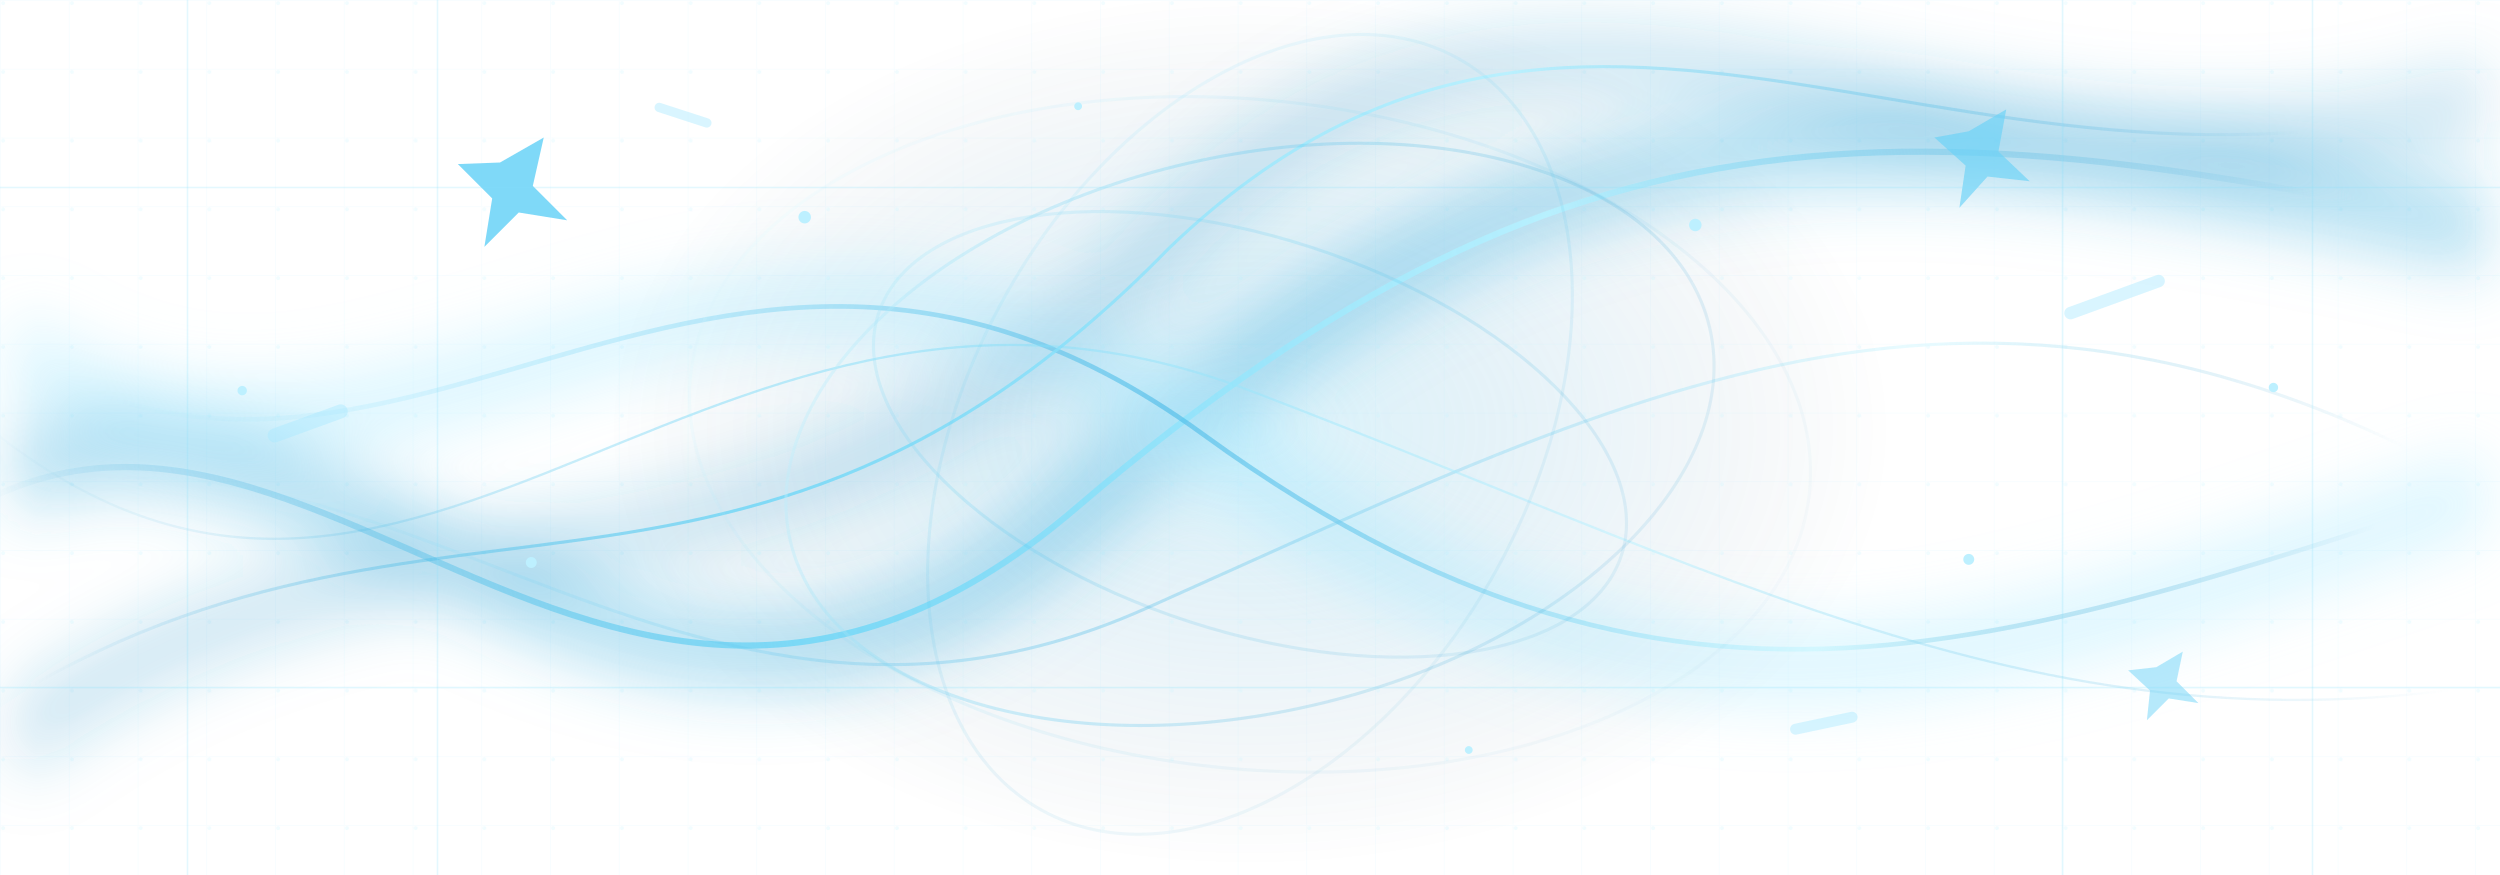
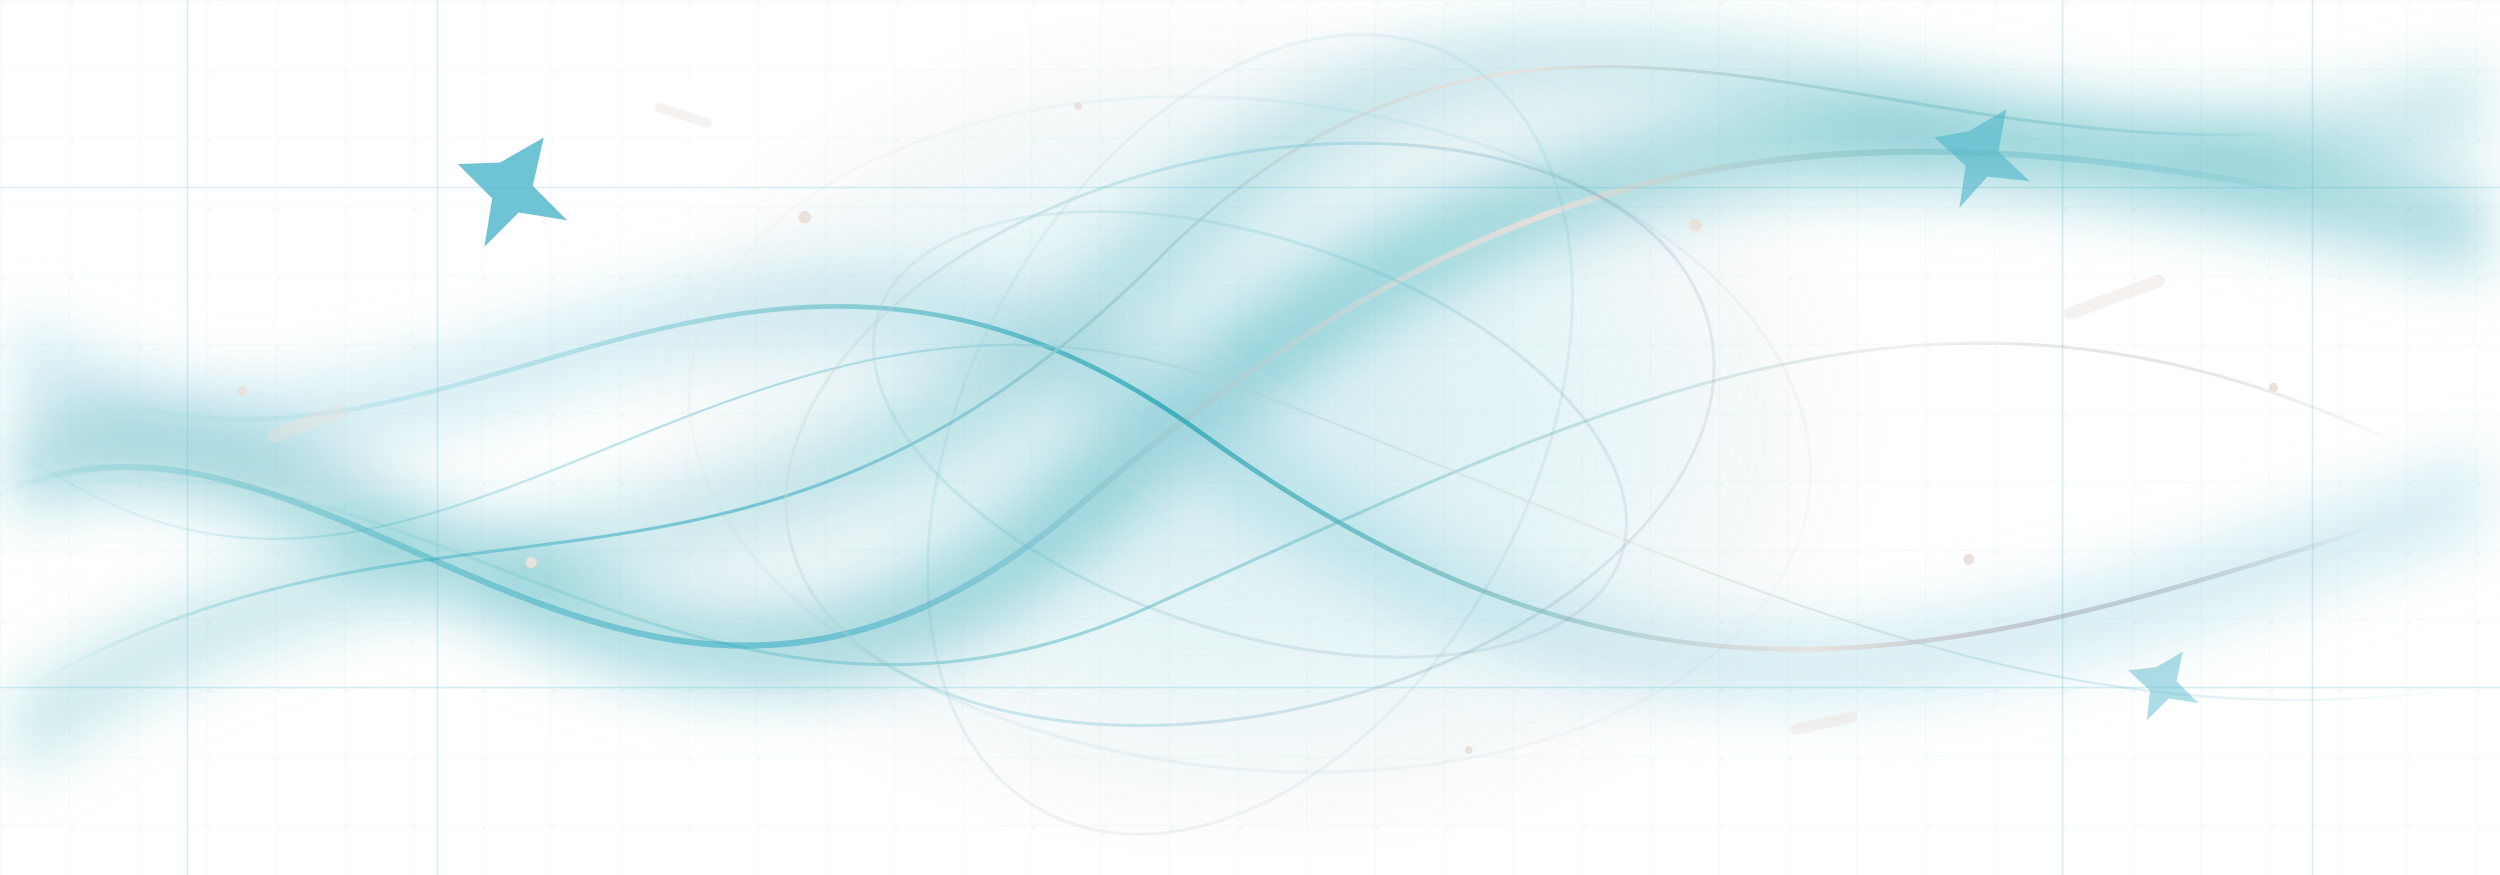
<svg xmlns="http://www.w3.org/2000/svg" width="1600" height="560" viewBox="0 0 1600 560" fill="none">
  <defs>
    <linearGradient id="beamA" x1="30" y1="470" x2="1470" y2="80" gradientUnits="userSpaceOnUse">
-       <stop stop-color="#2A9FD5" stop-opacity="0" />
-       <stop offset=".32" stop-color="#65D5F7" stop-opacity=".75" />
-       <stop offset=".68" stop-color="#B7F1FF" stop-opacity=".92" />
-       <stop offset="1" stop-color="#2A9FD5" stop-opacity="0" />
+       <stop stop-color="#0095A4" stop-opacity="0" />
+       <stop offset=".32" stop-color="#55B8CC" stop-opacity=".75" />
+       <stop offset=".68" stop-color="#E9E1DB" stop-opacity=".92" />
+       <stop offset="1" stop-color="#0095A4" stop-opacity="0" />
    </linearGradient>
    <linearGradient id="beamB" x1="150" y1="20" x2="1450" y2="520" gradientUnits="userSpaceOnUse">
-       <stop stop-color="#8BE5FF" stop-opacity="0" />
-       <stop offset=".46" stop-color="#47B9E7" stop-opacity=".6" />
-       <stop offset=".78" stop-color="#D0F7FF" stop-opacity=".85" />
-       <stop offset="1" stop-color="#2C9CCD" stop-opacity="0" />
+       <stop stop-color="#55B8CC" stop-opacity="0" />
+       <stop offset=".46" stop-color="#0095A4" stop-opacity=".6" />
+       <stop offset=".78" stop-color="#E9E1DB" stop-opacity=".85" />
+       <stop offset="1" stop-color="#3F4A75" stop-opacity="0" />
    </linearGradient>
    <radialGradient id="core" cx="0" cy="0" r="1" gradientTransform="matrix(0 280 -410 0 800 275)" gradientUnits="userSpaceOnUse">
-       <stop stop-color="#64CFF1" stop-opacity=".22" />
-       <stop offset=".58" stop-color="#1C82B7" stop-opacity=".08" />
-       <stop offset="1" stop-color="#0A2B44" stop-opacity="0" />
+       <stop stop-color="#55B8CC" stop-opacity=".22" />
+       <stop offset=".58" stop-color="#0095A4" stop-opacity=".08" />
+       <stop offset="1" stop-color="#3F4A75" stop-opacity="0" />
    </radialGradient>
    <linearGradient id="ring" x1="520" y1="110" x2="1080" y2="455" gradientUnits="userSpaceOnUse">
-       <stop stop-color="#D7F8FF" stop-opacity=".75" />
-       <stop offset=".42" stop-color="#58C7EE" stop-opacity=".5" />
-       <stop offset="1" stop-color="#1689C1" stop-opacity=".12" />
+       <stop stop-color="#E9E1DB" stop-opacity=".75" />
+       <stop offset=".42" stop-color="#55B8CC" stop-opacity=".5" />
+       <stop offset="1" stop-color="#3F4A75" stop-opacity=".12" />
    </linearGradient>
    <pattern id="grid" width="44" height="44" patternUnits="userSpaceOnUse">
-       <path d="M44 0H0V44" stroke="#8ADFFF" stroke-opacity=".11" stroke-width="1" />
-       <circle cx="2" cy="2" r="1.25" fill="#C4F2FF" fill-opacity=".35" />
+       <path d="M44 0H0V44" stroke="#55B8CC" stroke-opacity=".11" stroke-width="1" />
+       <circle cx="2" cy="2" r="1.25" fill="#E9E1DB" fill-opacity=".35" />
    </pattern>
    <filter id="blur24" x="-30%" y="-30%" width="160%" height="160%">
      <feGaussianBlur stdDeviation="24" />
    </filter>
    <filter id="blur8" x="-30%" y="-30%" width="160%" height="160%">
      <feGaussianBlur stdDeviation="8" />
    </filter>
  </defs>
  <rect width="1600" height="560" fill="url(#core)" />
  <rect width="1600" height="560" fill="url(#grid)" opacity=".62" />
  <g opacity=".52" filter="url(#blur24)">
-     <path d="M-120 420C140 40 360 630 690 325C1010 28 1220 60 1730 180" stroke="#2BA8DB" stroke-width="34" stroke-linecap="round" />
-     <path d="M-80 150C210 470 430 20 770 278C1110 545 1330 390 1700 280" stroke="#7ADFFF" stroke-width="24" stroke-linecap="round" />
-     <path d="M-50 520C245 255 460 455 750 150C1025 -120 1290 210 1660 35" stroke="#1E91C9" stroke-width="19" stroke-linecap="round" />
+     <path d="M-120 420C140 40 360 630 690 325C1010 28 1220 60 1730 180" stroke="#0095A4" stroke-width="34" stroke-linecap="round" />
+     <path d="M-80 150C210 470 430 20 770 278C1110 545 1330 390 1700 280" stroke="#55B8CC" stroke-width="24" stroke-linecap="round" />
+     <path d="M-50 520C245 255 460 455 750 150C1025 -120 1290 210 1660 35" stroke="#0095A4" stroke-width="19" stroke-linecap="round" />
  </g>
  <g stroke-linecap="round">
    <path d="M-130 430C145 62 350 617 690 324C1015 47 1230 57 1720 177" stroke="url(#beamA)" stroke-width="4" />
    <path d="M-80 150C210 463 425 27 770 278C1104 521 1330 390 1700 280" stroke="url(#beamB)" stroke-width="3" />
    <path d="M-80 508C240 247 452 462 748 159C1034 -116 1290 207 1685 30" stroke="url(#beamA)" stroke-width="2" />
    <path d="M-85 360C205 175 405 535 732 390C1075 237 1305 108 1680 370" stroke="url(#beamB)" stroke-width="2" opacity=".55" />
    <path d="M-50 235C248 535 435 110 800 250C1135 378 1340 500 1660 425" stroke="url(#beamA)" stroke-width="1.5" opacity=".55" />
  </g>
  <g stroke="url(#ring)" stroke-width="2">
    <ellipse cx="800" cy="278" rx="302" ry="178" transform="rotate(-13 800 278)" opacity=".58" />
    <ellipse cx="800" cy="278" rx="250" ry="126" transform="rotate(18 800 278)" opacity=".43" />
    <ellipse cx="800" cy="278" rx="360" ry="214" transform="rotate(6 800 278)" opacity=".2" />
    <ellipse cx="800" cy="278" rx="180" ry="275" transform="rotate(29 800 278)" opacity=".28" />
  </g>
-   <g fill="#BDF0FF">
+   <g fill="#E9E1DB">
    <circle cx="515" cy="139" r="4" />
    <circle cx="1085" cy="144" r="4" />
    <circle cx="1260" cy="358" r="3.5" />
    <circle cx="340" cy="360" r="3.5" />
    <circle cx="690" cy="68" r="2.5" />
    <circle cx="940" cy="480" r="2.5" />
    <circle cx="1455" cy="248" r="3" />
    <circle cx="155" cy="250" r="3" />
  </g>
-   <g fill="#69D2F7" opacity=".85">
+   <g fill="#55B8CC" opacity=".85">
    <path d="M320 104l28-16-7 31 22 22-31-5-22 22 5-31-22-22Z" />
    <path d="M1260 84l24-14-5 27 20 19-27-3-18 20 4-27-20-18Z" opacity=".76" />
    <path d="M1380 427l17-10-4 19 14 14-19-3-14 14 2-19-14-13Z" opacity=".56" />
  </g>
-   <g stroke="#86DFFC" stroke-opacity=".22" stroke-width="1">
+   <g stroke="#55B8CC" stroke-opacity=".22" stroke-width="1">
    <path d="M120 0v560M280 0v560M1320 0v560M1480 0v560" />
    <path d="M0 120h1600M0 440h1600" />
  </g>
-   <g fill="#A8E9FF" opacity=".44">
+   <g fill="#E9E1DB" opacity=".44">
    <rect x="170" y="276" width="54" height="9" rx="4.5" transform="rotate(-20 170 276)" />
    <rect x="1320" y="198" width="68" height="8" rx="4" transform="rotate(-20 1320 198)" />
    <rect x="1145" y="464" width="44" height="7" rx="3.5" transform="rotate(-12 1145 464)" />
    <rect x="420" y="65" width="38" height="6" rx="3" transform="rotate(18 420 65)" />
  </g>
</svg>
